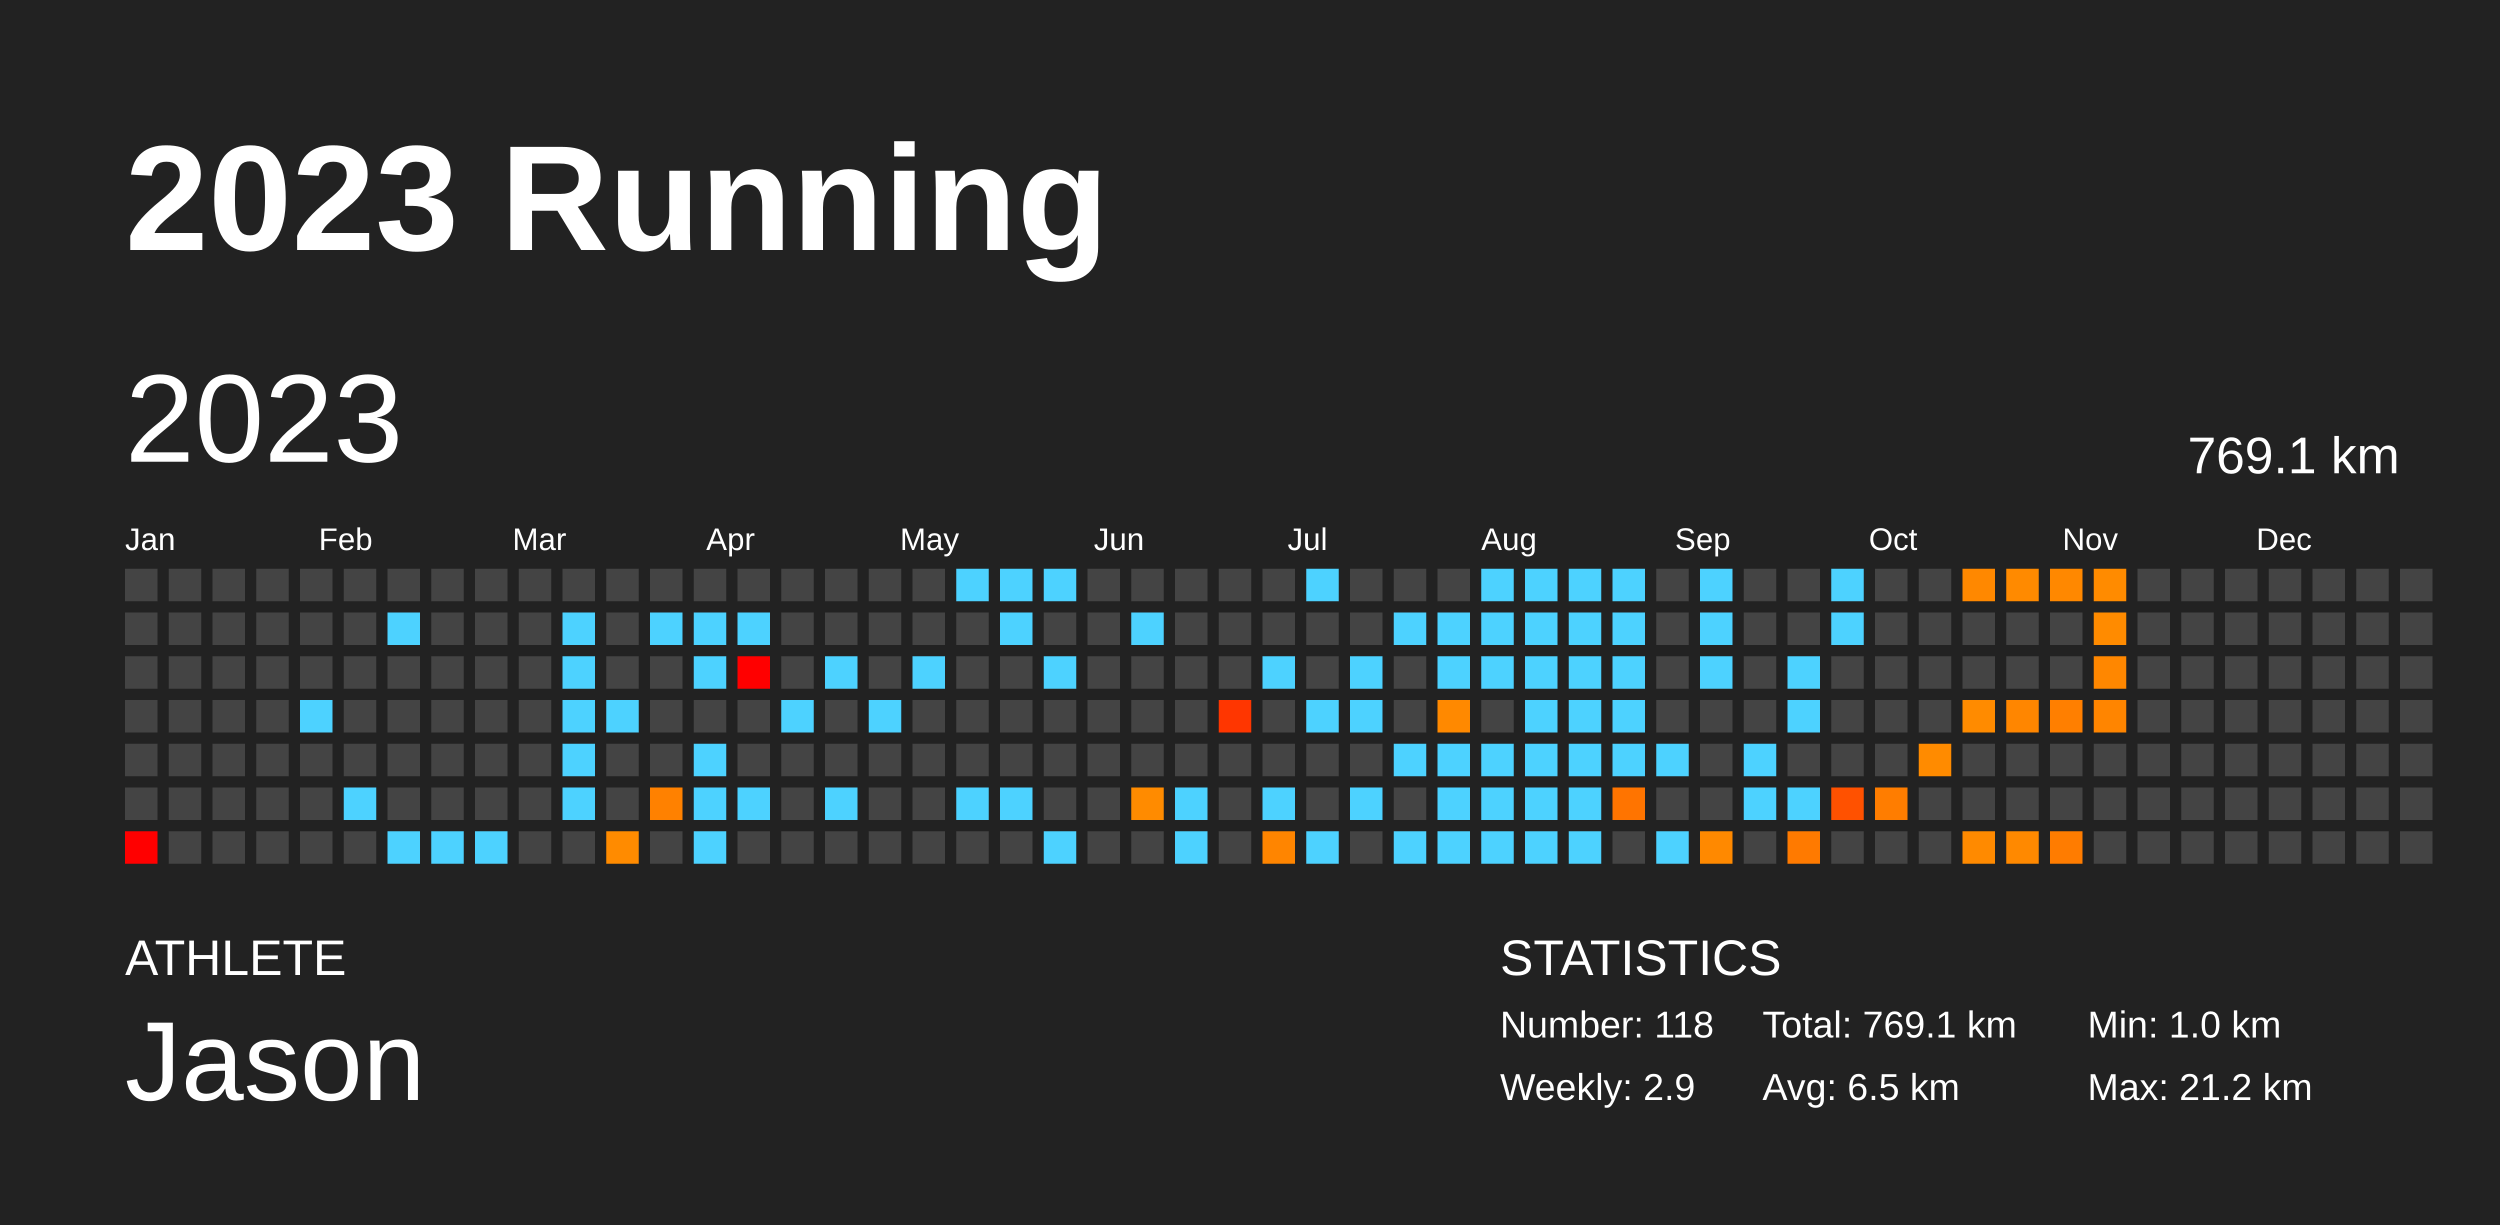
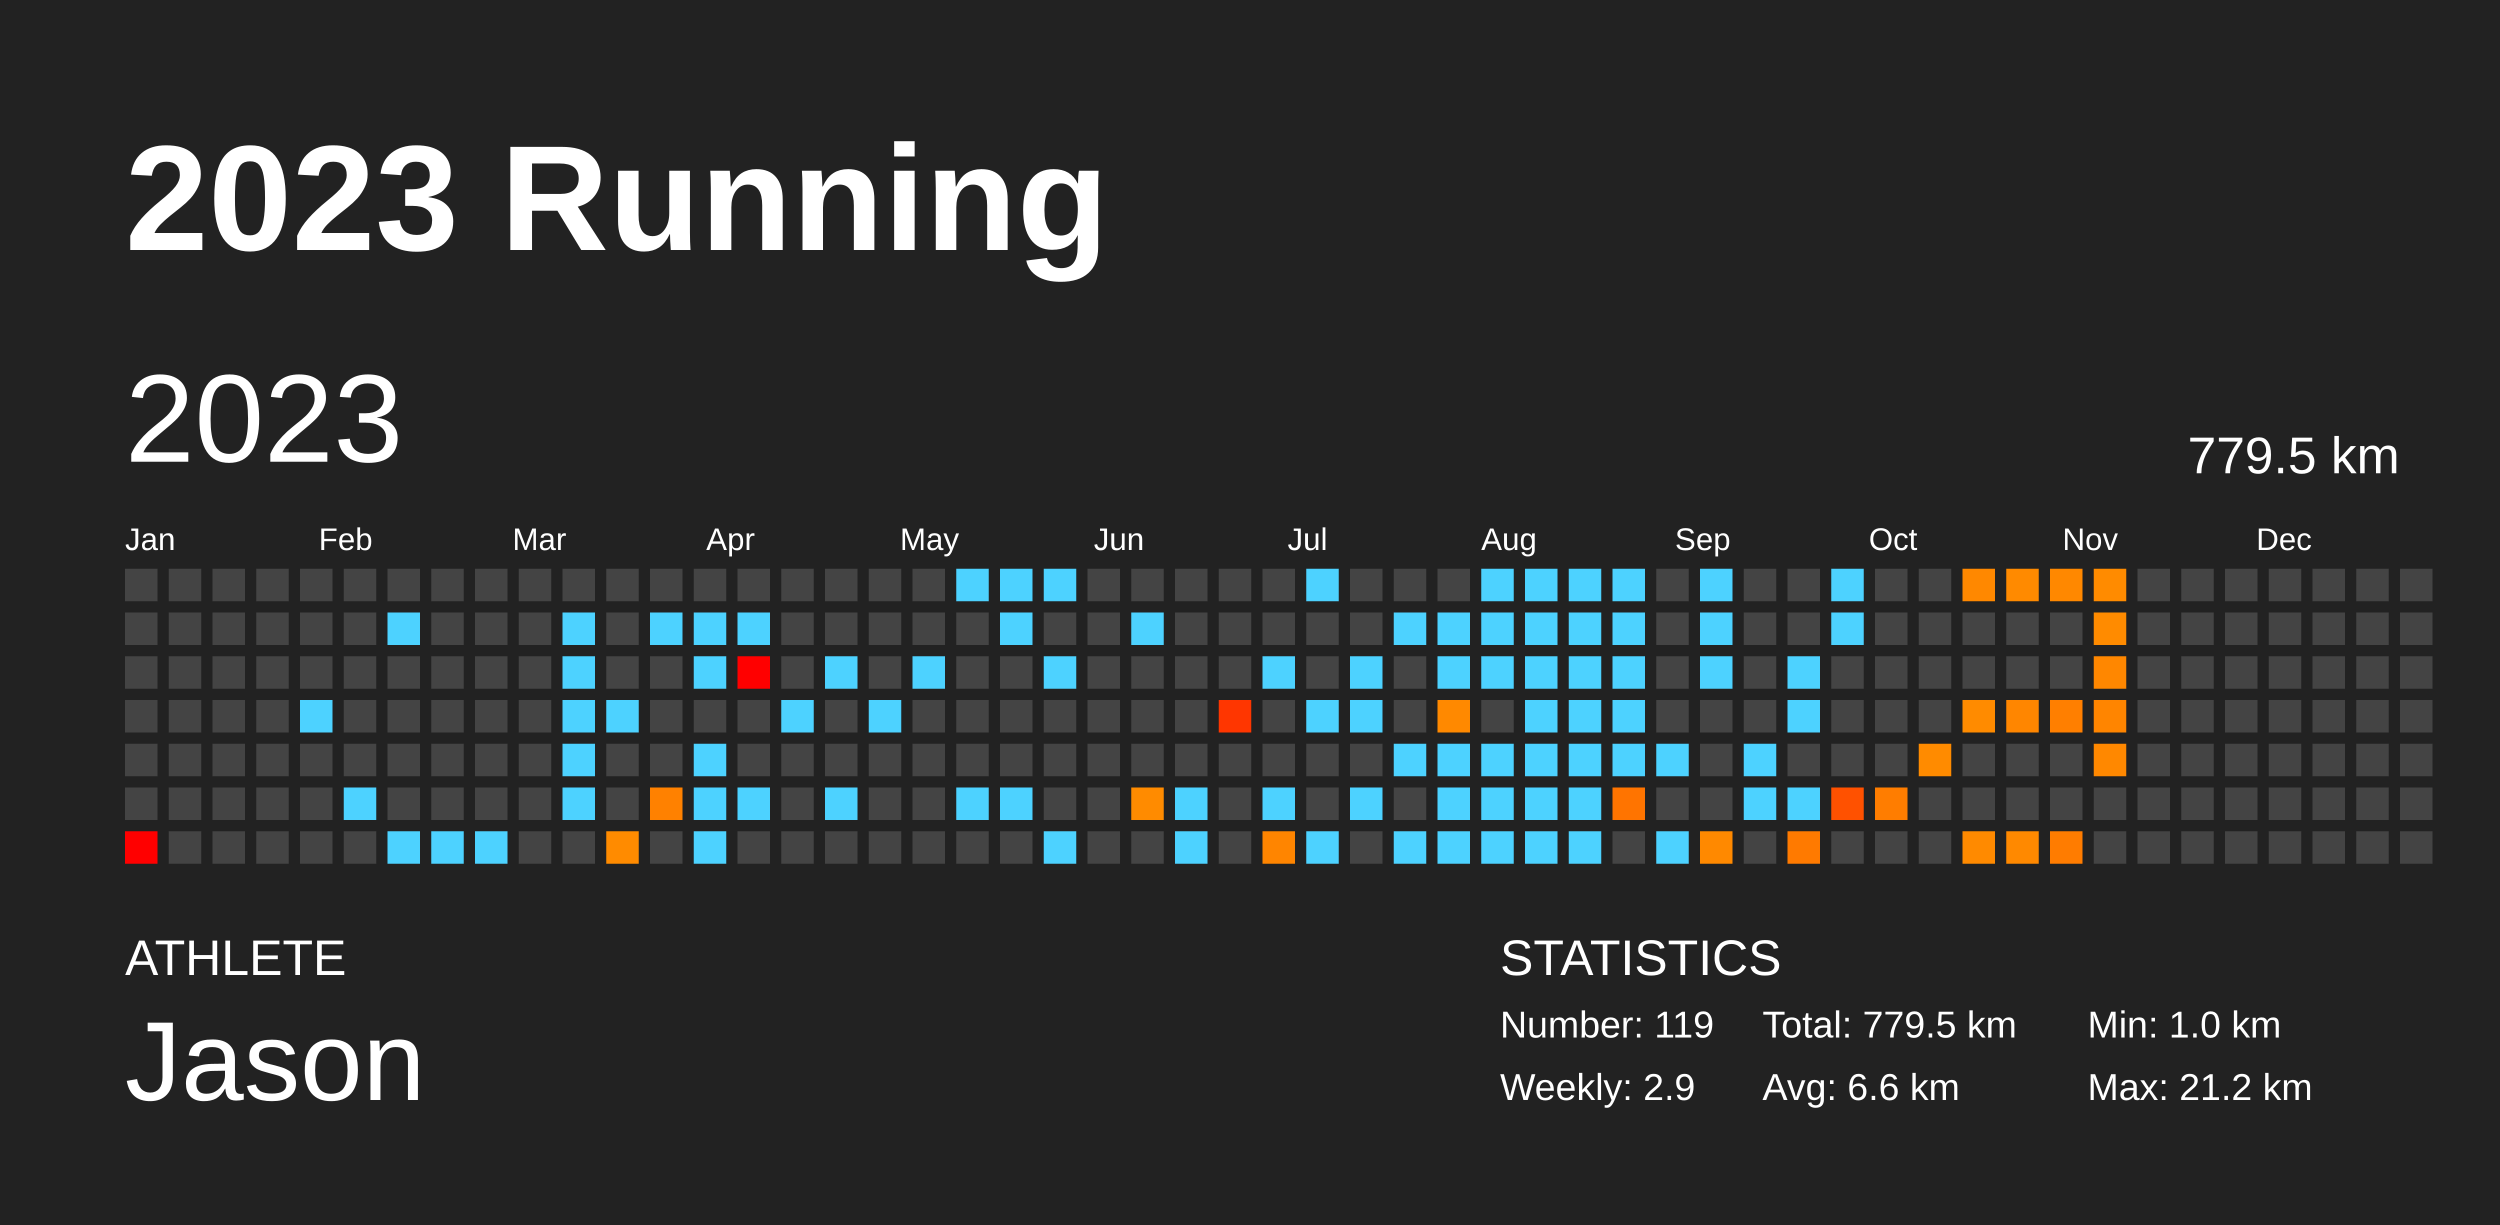
<svg xmlns="http://www.w3.org/2000/svg" baseProfile="full" height="98mm" version="1.1" viewBox="0,0,200,98" width="200mm">
  <defs />
  <rect fill="#222222" height="98" width="200" x="0" y="0" />
  <text fill="#FFFFFF" style="font-size:12px; font-family:Arial; font-weight:bold;" x="10" y="20">2023 Running</text>
  <text fill="#FFFFFF" style="font-size:4px; font-family:Arial" x="10" y="78">ATHLETE</text>
  <text fill="#FFFFFF" style="font-size:9px; font-family:Arial" x="10" y="88">Jason</text>
  <text fill="#FFFFFF" style="font-size:4px; font-family:Arial" x="120" y="78">STATISTICS</text>
-   <text fill="#FFFFFF" style="font-size:3px; font-family:Arial" x="120" y="83">Number: 118</text>
+   <text fill="#FFFFFF" style="font-size:3px; font-family:Arial" x="120" y="83">Number: 119</text>
  <text fill="#FFFFFF" style="font-size:3px; font-family:Arial" x="120" y="88">Weekly: 2.9</text>
-   <text fill="#FFFFFF" style="font-size:3px; font-family:Arial" x="141" y="83">Total: 769.1 km</text>
-   <text fill="#FFFFFF" style="font-size:3px; font-family:Arial" x="141" y="88">Avg: 6.5 km</text>
+   <text fill="#FFFFFF" style="font-size:3px; font-family:Arial" x="141" y="83">Total: 779.5 km</text>
+   <text fill="#FFFFFF" style="font-size:3px; font-family:Arial" x="141" y="88">Avg: 6.6 km</text>
  <text fill="#FFFFFF" style="font-size:3px; font-family:Arial" x="167" y="83">Min: 1.0 km</text>
  <text fill="#FFFFFF" style="font-size:3px; font-family:Arial" x="167" y="88">Max: 21.2 km</text>
  <text dominant-baseline="hanging" fill="#FFFFFF" style="font-size:10.0px; font-family:Arial;" x="10" y="30">2023</text>
-   <text dominant-baseline="hanging" fill="#FFFFFF" style="font-size:4.125px; font-family:Arial;" x="175" y="35">769.1 km</text>
+   <text dominant-baseline="hanging" fill="#FFFFFF" style="font-size:4.125px; font-family:Arial;" x="175" y="35">779.5 km</text>
  <text fill="#FFFFFF" style="font-size:2.5px; font-family:Arial" x="10.0" y="44">Jan</text>
  <text fill="#FFFFFF" style="font-size:2.5px; font-family:Arial" x="25.5" y="44">Feb</text>
  <text fill="#FFFFFF" style="font-size:2.5px; font-family:Arial" x="41.0" y="44">Mar</text>
  <text fill="#FFFFFF" style="font-size:2.5px; font-family:Arial" x="56.5" y="44">Apr</text>
  <text fill="#FFFFFF" style="font-size:2.5px; font-family:Arial" x="72.0" y="44">May</text>
  <text fill="#FFFFFF" style="font-size:2.5px; font-family:Arial" x="87.5" y="44">Jun</text>
  <text fill="#FFFFFF" style="font-size:2.5px; font-family:Arial" x="103.0" y="44">Jul</text>
  <text fill="#FFFFFF" style="font-size:2.5px; font-family:Arial" x="118.5" y="44">Aug</text>
  <text fill="#FFFFFF" style="font-size:2.5px; font-family:Arial" x="134.0" y="44">Sep</text>
  <text fill="#FFFFFF" style="font-size:2.5px; font-family:Arial" x="149.5" y="44">Oct</text>
  <text fill="#FFFFFF" style="font-size:2.5px; font-family:Arial" x="165.0" y="44">Nov</text>
  <text fill="#FFFFFF" style="font-size:2.5px; font-family:Arial" x="180.5" y="44">Dec</text>
  <rect fill="#444444" height="2.6" width="2.6" x="10.0" y="45.5" />
  <rect fill="#444444" height="2.6" width="2.6" x="10.0" y="49.0" />
  <rect fill="#444444" height="2.6" width="2.6" x="10.0" y="52.5" />
  <rect fill="#444444" height="2.6" width="2.6" x="10.0" y="56.0" />
  <rect fill="#444444" height="2.6" width="2.6" x="10.0" y="59.5" />
  <rect fill="#444444" height="2.6" width="2.6" x="10.0" y="63.0" />
  <rect fill="red" height="2.6" width="2.6" x="10.0" y="66.5" />
  <rect fill="#444444" height="2.6" width="2.6" x="13.5" y="45.5" />
  <rect fill="#444444" height="2.6" width="2.6" x="13.5" y="49.0" />
  <rect fill="#444444" height="2.6" width="2.6" x="13.5" y="52.5" />
  <rect fill="#444444" height="2.6" width="2.6" x="13.5" y="56.0" />
  <rect fill="#444444" height="2.6" width="2.6" x="13.5" y="59.5" />
  <rect fill="#444444" height="2.6" width="2.6" x="13.5" y="63.0" />
  <rect fill="#444444" height="2.6" width="2.6" x="13.5" y="66.5" />
  <rect fill="#444444" height="2.6" width="2.6" x="17.0" y="45.5" />
  <rect fill="#444444" height="2.6" width="2.6" x="17.0" y="49.0" />
  <rect fill="#444444" height="2.6" width="2.6" x="17.0" y="52.5" />
  <rect fill="#444444" height="2.6" width="2.6" x="17.0" y="56.0" />
  <rect fill="#444444" height="2.6" width="2.6" x="17.0" y="59.5" />
  <rect fill="#444444" height="2.6" width="2.6" x="17.0" y="63.0" />
  <rect fill="#444444" height="2.6" width="2.6" x="17.0" y="66.5" />
  <rect fill="#444444" height="2.6" width="2.6" x="20.5" y="45.5" />
  <rect fill="#444444" height="2.6" width="2.6" x="20.5" y="49.0" />
  <rect fill="#444444" height="2.6" width="2.6" x="20.5" y="52.5" />
  <rect fill="#444444" height="2.6" width="2.6" x="20.5" y="56.0" />
  <rect fill="#444444" height="2.6" width="2.6" x="20.5" y="59.5" />
  <rect fill="#444444" height="2.6" width="2.6" x="20.5" y="63.0" />
  <rect fill="#444444" height="2.6" width="2.6" x="20.5" y="66.5" />
  <rect fill="#444444" height="2.6" width="2.6" x="24.0" y="45.5" />
  <rect fill="#444444" height="2.6" width="2.6" x="24.0" y="49.0" />
  <rect fill="#444444" height="2.6" width="2.6" x="24.0" y="52.5" />
  <rect fill="#4dd2ff" height="2.6" width="2.6" x="24.0" y="56.0" />
  <rect fill="#444444" height="2.6" width="2.6" x="24.0" y="59.5" />
  <rect fill="#444444" height="2.6" width="2.6" x="24.0" y="63.0" />
  <rect fill="#444444" height="2.6" width="2.6" x="24.0" y="66.5" />
  <rect fill="#444444" height="2.6" width="2.6" x="27.5" y="45.5" />
  <rect fill="#444444" height="2.6" width="2.6" x="27.5" y="49.0" />
  <rect fill="#444444" height="2.6" width="2.6" x="27.5" y="52.5" />
  <rect fill="#444444" height="2.6" width="2.6" x="27.5" y="56.0" />
  <rect fill="#444444" height="2.6" width="2.6" x="27.5" y="59.5" />
  <rect fill="#4dd2ff" height="2.6" width="2.6" x="27.5" y="63.0" />
  <rect fill="#444444" height="2.6" width="2.6" x="27.5" y="66.5" />
  <rect fill="#444444" height="2.6" width="2.6" x="31.0" y="45.5" />
  <rect fill="#4dd2ff" height="2.6" width="2.6" x="31.0" y="49.0" />
  <rect fill="#444444" height="2.6" width="2.6" x="31.0" y="52.5" />
  <rect fill="#444444" height="2.6" width="2.6" x="31.0" y="56.0" />
  <rect fill="#444444" height="2.6" width="2.6" x="31.0" y="59.5" />
  <rect fill="#444444" height="2.6" width="2.6" x="31.0" y="63.0" />
  <rect fill="#4dd2ff" height="2.6" width="2.6" x="31.0" y="66.5" />
  <rect fill="#444444" height="2.6" width="2.6" x="34.5" y="45.5" />
  <rect fill="#444444" height="2.6" width="2.6" x="34.5" y="49.0" />
  <rect fill="#444444" height="2.6" width="2.6" x="34.5" y="52.5" />
  <rect fill="#444444" height="2.6" width="2.6" x="34.5" y="56.0" />
  <rect fill="#444444" height="2.6" width="2.6" x="34.5" y="59.5" />
  <rect fill="#444444" height="2.6" width="2.6" x="34.5" y="63.0" />
  <rect fill="#4dd2ff" height="2.6" width="2.6" x="34.5" y="66.5" />
  <rect fill="#444444" height="2.6" width="2.6" x="38.0" y="45.5" />
  <rect fill="#444444" height="2.6" width="2.6" x="38.0" y="49.0" />
  <rect fill="#444444" height="2.6" width="2.6" x="38.0" y="52.5" />
  <rect fill="#444444" height="2.6" width="2.6" x="38.0" y="56.0" />
  <rect fill="#444444" height="2.6" width="2.6" x="38.0" y="59.5" />
  <rect fill="#444444" height="2.6" width="2.6" x="38.0" y="63.0" />
  <rect fill="#4dd2ff" height="2.6" width="2.6" x="38.0" y="66.5" />
  <rect fill="#444444" height="2.6" width="2.6" x="41.5" y="45.5" />
  <rect fill="#444444" height="2.6" width="2.6" x="41.5" y="49.0" />
  <rect fill="#444444" height="2.6" width="2.6" x="41.5" y="52.5" />
  <rect fill="#444444" height="2.6" width="2.6" x="41.5" y="56.0" />
  <rect fill="#444444" height="2.6" width="2.6" x="41.5" y="59.5" />
  <rect fill="#444444" height="2.6" width="2.6" x="41.5" y="63.0" />
  <rect fill="#444444" height="2.6" width="2.6" x="41.5" y="66.5" />
  <rect fill="#444444" height="2.6" width="2.6" x="45.0" y="45.5" />
  <rect fill="#4dd2ff" height="2.6" width="2.6" x="45.0" y="49.0" />
  <rect fill="#4dd2ff" height="2.6" width="2.6" x="45.0" y="52.5" />
  <rect fill="#4dd2ff" height="2.6" width="2.6" x="45.0" y="56.0" />
  <rect fill="#4dd2ff" height="2.6" width="2.6" x="45.0" y="59.5" />
  <rect fill="#4dd2ff" height="2.6" width="2.6" x="45.0" y="63.0" />
  <rect fill="#444444" height="2.6" width="2.6" x="45.0" y="66.5" />
  <rect fill="#444444" height="2.6" width="2.6" x="48.5" y="45.5" />
  <rect fill="#444444" height="2.6" width="2.6" x="48.5" y="49.0" />
  <rect fill="#444444" height="2.6" width="2.6" x="48.5" y="52.5" />
  <rect fill="#4dd2ff" height="2.6" width="2.6" x="48.5" y="56.0" />
  <rect fill="#444444" height="2.6" width="2.6" x="48.5" y="59.5" />
  <rect fill="#444444" height="2.6" width="2.6" x="48.5" y="63.0" />
  <rect fill="#ff8b00" height="2.6" width="2.6" x="48.5" y="66.5" />
  <rect fill="#444444" height="2.6" width="2.6" x="52.0" y="45.5" />
  <rect fill="#4dd2ff" height="2.6" width="2.6" x="52.0" y="49.0" />
  <rect fill="#444444" height="2.6" width="2.6" x="52.0" y="52.5" />
  <rect fill="#444444" height="2.6" width="2.6" x="52.0" y="56.0" />
  <rect fill="#444444" height="2.6" width="2.6" x="52.0" y="59.5" />
  <rect fill="#ff8100" height="2.6" width="2.6" x="52.0" y="63.0" />
  <rect fill="#444444" height="2.6" width="2.6" x="52.0" y="66.5" />
  <rect fill="#444444" height="2.6" width="2.6" x="55.5" y="45.5" />
  <rect fill="#4dd2ff" height="2.6" width="2.6" x="55.5" y="49.0" />
  <rect fill="#4dd2ff" height="2.6" width="2.6" x="55.5" y="52.5" />
  <rect fill="#444444" height="2.6" width="2.6" x="55.5" y="56.0" />
  <rect fill="#4dd2ff" height="2.6" width="2.6" x="55.5" y="59.5" />
  <rect fill="#4dd2ff" height="2.6" width="2.6" x="55.5" y="63.0" />
  <rect fill="#4dd2ff" height="2.6" width="2.6" x="55.5" y="66.5" />
  <rect fill="#444444" height="2.6" width="2.6" x="59.0" y="45.5" />
  <rect fill="#4dd2ff" height="2.6" width="2.6" x="59.0" y="49.0" />
  <rect fill="red" height="2.6" width="2.6" x="59.0" y="52.5" />
  <rect fill="#444444" height="2.6" width="2.6" x="59.0" y="56.0" />
  <rect fill="#444444" height="2.6" width="2.6" x="59.0" y="59.5" />
  <rect fill="#4dd2ff" height="2.6" width="2.6" x="59.0" y="63.0" />
  <rect fill="#444444" height="2.6" width="2.6" x="59.0" y="66.5" />
  <rect fill="#444444" height="2.6" width="2.6" x="62.5" y="45.5" />
  <rect fill="#444444" height="2.6" width="2.6" x="62.5" y="49.0" />
  <rect fill="#444444" height="2.6" width="2.6" x="62.5" y="52.5" />
  <rect fill="#4dd2ff" height="2.6" width="2.6" x="62.5" y="56.0" />
  <rect fill="#444444" height="2.6" width="2.6" x="62.5" y="59.5" />
  <rect fill="#444444" height="2.6" width="2.6" x="62.5" y="63.0" />
  <rect fill="#444444" height="2.6" width="2.6" x="62.5" y="66.5" />
  <rect fill="#444444" height="2.6" width="2.6" x="66.0" y="45.5" />
  <rect fill="#444444" height="2.6" width="2.6" x="66.0" y="49.0" />
  <rect fill="#4dd2ff" height="2.6" width="2.6" x="66.0" y="52.5" />
  <rect fill="#444444" height="2.6" width="2.6" x="66.0" y="56.0" />
  <rect fill="#444444" height="2.6" width="2.6" x="66.0" y="59.5" />
  <rect fill="#4dd2ff" height="2.6" width="2.6" x="66.0" y="63.0" />
  <rect fill="#444444" height="2.6" width="2.6" x="66.0" y="66.5" />
  <rect fill="#444444" height="2.6" width="2.6" x="69.5" y="45.5" />
  <rect fill="#444444" height="2.6" width="2.6" x="69.5" y="49.0" />
  <rect fill="#444444" height="2.6" width="2.6" x="69.5" y="52.5" />
  <rect fill="#4dd2ff" height="2.6" width="2.6" x="69.5" y="56.0" />
  <rect fill="#444444" height="2.6" width="2.6" x="69.5" y="59.5" />
  <rect fill="#444444" height="2.6" width="2.6" x="69.5" y="63.0" />
  <rect fill="#444444" height="2.6" width="2.6" x="69.5" y="66.5" />
  <rect fill="#444444" height="2.6" width="2.6" x="73.0" y="45.5" />
  <rect fill="#444444" height="2.6" width="2.6" x="73.0" y="49.0" />
  <rect fill="#4dd2ff" height="2.6" width="2.6" x="73.0" y="52.5" />
  <rect fill="#444444" height="2.6" width="2.6" x="73.0" y="56.0" />
  <rect fill="#444444" height="2.6" width="2.6" x="73.0" y="59.5" />
  <rect fill="#444444" height="2.6" width="2.6" x="73.0" y="63.0" />
  <rect fill="#444444" height="2.6" width="2.6" x="73.0" y="66.5" />
  <rect fill="#4dd2ff" height="2.6" width="2.6" x="76.5" y="45.5" />
  <rect fill="#444444" height="2.6" width="2.6" x="76.5" y="49.0" />
  <rect fill="#444444" height="2.6" width="2.6" x="76.5" y="52.5" />
  <rect fill="#444444" height="2.6" width="2.6" x="76.5" y="56.0" />
  <rect fill="#444444" height="2.6" width="2.6" x="76.5" y="59.5" />
  <rect fill="#4dd2ff" height="2.6" width="2.6" x="76.5" y="63.0" />
  <rect fill="#444444" height="2.6" width="2.6" x="76.5" y="66.5" />
  <rect fill="#4dd2ff" height="2.6" width="2.6" x="80.0" y="45.5" />
  <rect fill="#4dd2ff" height="2.6" width="2.6" x="80.0" y="49.0" />
  <rect fill="#444444" height="2.6" width="2.6" x="80.0" y="52.5" />
  <rect fill="#444444" height="2.6" width="2.6" x="80.0" y="56.0" />
  <rect fill="#444444" height="2.6" width="2.6" x="80.0" y="59.5" />
  <rect fill="#4dd2ff" height="2.6" width="2.6" x="80.0" y="63.0" />
  <rect fill="#444444" height="2.6" width="2.6" x="80.0" y="66.5" />
  <rect fill="#4dd2ff" height="2.6" width="2.6" x="83.5" y="45.5" />
  <rect fill="#444444" height="2.6" width="2.6" x="83.5" y="49.0" />
  <rect fill="#4dd2ff" height="2.6" width="2.6" x="83.5" y="52.5" />
  <rect fill="#444444" height="2.6" width="2.6" x="83.5" y="56.0" />
  <rect fill="#444444" height="2.6" width="2.6" x="83.5" y="59.5" />
  <rect fill="#444444" height="2.6" width="2.6" x="83.5" y="63.0" />
  <rect fill="#4dd2ff" height="2.6" width="2.6" x="83.5" y="66.5" />
  <rect fill="#444444" height="2.6" width="2.6" x="87.0" y="45.5" />
  <rect fill="#444444" height="2.6" width="2.6" x="87.0" y="49.0" />
  <rect fill="#444444" height="2.6" width="2.6" x="87.0" y="52.5" />
  <rect fill="#444444" height="2.6" width="2.6" x="87.0" y="56.0" />
  <rect fill="#444444" height="2.6" width="2.6" x="87.0" y="59.5" />
  <rect fill="#444444" height="2.6" width="2.6" x="87.0" y="63.0" />
  <rect fill="#444444" height="2.6" width="2.6" x="87.0" y="66.5" />
  <rect fill="#444444" height="2.6" width="2.6" x="90.5" y="45.5" />
  <rect fill="#4dd2ff" height="2.6" width="2.6" x="90.5" y="49.0" />
  <rect fill="#444444" height="2.6" width="2.6" x="90.5" y="52.5" />
  <rect fill="#444444" height="2.6" width="2.6" x="90.5" y="56.0" />
  <rect fill="#444444" height="2.6" width="2.6" x="90.5" y="59.5" />
  <rect fill="#ff8b00" height="2.6" width="2.6" x="90.5" y="63.0" />
  <rect fill="#444444" height="2.6" width="2.6" x="90.5" y="66.5" />
  <rect fill="#444444" height="2.6" width="2.6" x="94.0" y="45.5" />
  <rect fill="#444444" height="2.6" width="2.6" x="94.0" y="49.0" />
  <rect fill="#444444" height="2.6" width="2.6" x="94.0" y="52.5" />
  <rect fill="#444444" height="2.6" width="2.6" x="94.0" y="56.0" />
  <rect fill="#444444" height="2.6" width="2.6" x="94.0" y="59.5" />
  <rect fill="#4dd2ff" height="2.6" width="2.6" x="94.0" y="63.0" />
  <rect fill="#4dd2ff" height="2.6" width="2.6" x="94.0" y="66.5" />
  <rect fill="#444444" height="2.6" width="2.6" x="97.5" y="45.5" />
  <rect fill="#444444" height="2.6" width="2.6" x="97.5" y="49.0" />
  <rect fill="#444444" height="2.6" width="2.6" x="97.5" y="52.5" />
  <rect fill="#ff3600" height="2.6" width="2.6" x="97.5" y="56.0" />
  <rect fill="#444444" height="2.6" width="2.6" x="97.5" y="59.5" />
  <rect fill="#444444" height="2.6" width="2.6" x="97.5" y="63.0" />
  <rect fill="#444444" height="2.6" width="2.6" x="97.5" y="66.5" />
  <rect fill="#444444" height="2.6" width="2.6" x="101.0" y="45.5" />
  <rect fill="#444444" height="2.6" width="2.6" x="101.0" y="49.0" />
  <rect fill="#4dd2ff" height="2.6" width="2.6" x="101.0" y="52.5" />
  <rect fill="#444444" height="2.6" width="2.6" x="101.0" y="56.0" />
  <rect fill="#444444" height="2.6" width="2.6" x="101.0" y="59.5" />
  <rect fill="#4dd2ff" height="2.6" width="2.6" x="101.0" y="63.0" />
  <rect fill="#ff8500" height="2.6" width="2.6" x="101.0" y="66.5" />
  <rect fill="#4dd2ff" height="2.6" width="2.6" x="104.5" y="45.5" />
  <rect fill="#444444" height="2.6" width="2.6" x="104.5" y="49.0" />
  <rect fill="#444444" height="2.6" width="2.6" x="104.5" y="52.5" />
  <rect fill="#4dd2ff" height="2.6" width="2.6" x="104.5" y="56.0" />
  <rect fill="#444444" height="2.6" width="2.6" x="104.5" y="59.5" />
  <rect fill="#444444" height="2.6" width="2.6" x="104.5" y="63.0" />
  <rect fill="#4dd2ff" height="2.6" width="2.6" x="104.5" y="66.5" />
  <rect fill="#444444" height="2.6" width="2.6" x="108.0" y="45.5" />
  <rect fill="#444444" height="2.6" width="2.6" x="108.0" y="49.0" />
  <rect fill="#4dd2ff" height="2.6" width="2.6" x="108.0" y="52.5" />
  <rect fill="#4dd2ff" height="2.6" width="2.6" x="108.0" y="56.0" />
  <rect fill="#444444" height="2.6" width="2.6" x="108.0" y="59.5" />
  <rect fill="#4dd2ff" height="2.6" width="2.6" x="108.0" y="63.0" />
  <rect fill="#444444" height="2.6" width="2.6" x="108.0" y="66.5" />
  <rect fill="#444444" height="2.6" width="2.6" x="111.5" y="45.5" />
  <rect fill="#4dd2ff" height="2.6" width="2.6" x="111.5" y="49.0" />
  <rect fill="#444444" height="2.6" width="2.6" x="111.5" y="52.5" />
  <rect fill="#444444" height="2.6" width="2.6" x="111.5" y="56.0" />
  <rect fill="#4dd2ff" height="2.6" width="2.6" x="111.5" y="59.5" />
  <rect fill="#444444" height="2.6" width="2.6" x="111.5" y="63.0" />
  <rect fill="#4dd2ff" height="2.6" width="2.6" x="111.5" y="66.5" />
  <rect fill="#444444" height="2.6" width="2.6" x="115.0" y="45.5" />
  <rect fill="#4dd2ff" height="2.6" width="2.6" x="115.0" y="49.0" />
  <rect fill="#4dd2ff" height="2.6" width="2.6" x="115.0" y="52.5" />
  <rect fill="#ff8900" height="2.6" width="2.6" x="115.0" y="56.0" />
  <rect fill="#4dd2ff" height="2.6" width="2.6" x="115.0" y="59.5" />
  <rect fill="#4dd2ff" height="2.6" width="2.6" x="115.0" y="63.0" />
  <rect fill="#4dd2ff" height="2.6" width="2.6" x="115.0" y="66.5" />
  <rect fill="#4dd2ff" height="2.6" width="2.6" x="118.5" y="45.5" />
  <rect fill="#4dd2ff" height="2.6" width="2.6" x="118.5" y="49.0" />
  <rect fill="#4dd2ff" height="2.6" width="2.6" x="118.5" y="52.5" />
  <rect fill="#444444" height="2.6" width="2.6" x="118.5" y="56.0" />
  <rect fill="#4dd2ff" height="2.6" width="2.6" x="118.5" y="59.5" />
  <rect fill="#4dd2ff" height="2.6" width="2.6" x="118.5" y="63.0" />
  <rect fill="#4dd2ff" height="2.6" width="2.6" x="118.5" y="66.5" />
  <rect fill="#4dd2ff" height="2.6" width="2.6" x="122.0" y="45.5" />
  <rect fill="#4dd2ff" height="2.6" width="2.6" x="122.0" y="49.0" />
  <rect fill="#4dd2ff" height="2.6" width="2.6" x="122.0" y="52.5" />
  <rect fill="#4dd2ff" height="2.6" width="2.6" x="122.0" y="56.0" />
  <rect fill="#4dd2ff" height="2.6" width="2.6" x="122.0" y="59.5" />
  <rect fill="#4dd2ff" height="2.6" width="2.6" x="122.0" y="63.0" />
  <rect fill="#4dd2ff" height="2.6" width="2.6" x="122.0" y="66.5" />
  <rect fill="#4dd2ff" height="2.6" width="2.6" x="125.5" y="45.5" />
  <rect fill="#4dd2ff" height="2.6" width="2.6" x="125.5" y="49.0" />
  <rect fill="#4dd2ff" height="2.6" width="2.6" x="125.5" y="52.5" />
  <rect fill="#4dd2ff" height="2.6" width="2.6" x="125.5" y="56.0" />
  <rect fill="#4dd2ff" height="2.6" width="2.6" x="125.5" y="59.5" />
  <rect fill="#4dd2ff" height="2.6" width="2.6" x="125.5" y="63.0" />
  <rect fill="#4dd2ff" height="2.6" width="2.6" x="125.5" y="66.5" />
  <rect fill="#4dd2ff" height="2.6" width="2.6" x="129.0" y="45.5" />
  <rect fill="#4dd2ff" height="2.6" width="2.6" x="129.0" y="49.0" />
  <rect fill="#4dd2ff" height="2.6" width="2.6" x="129.0" y="52.5" />
  <rect fill="#4dd2ff" height="2.6" width="2.6" x="129.0" y="56.0" />
  <rect fill="#4dd2ff" height="2.6" width="2.6" x="129.0" y="59.5" />
  <rect fill="#ff7400" height="2.6" width="2.6" x="129.0" y="63.0" />
  <rect fill="#444444" height="2.6" width="2.6" x="129.0" y="66.5" />
  <rect fill="#444444" height="2.6" width="2.6" x="132.5" y="45.5" />
  <rect fill="#444444" height="2.6" width="2.6" x="132.5" y="49.0" />
  <rect fill="#444444" height="2.6" width="2.6" x="132.5" y="52.5" />
  <rect fill="#444444" height="2.6" width="2.6" x="132.5" y="56.0" />
  <rect fill="#4dd2ff" height="2.6" width="2.6" x="132.5" y="59.5" />
  <rect fill="#444444" height="2.6" width="2.6" x="132.5" y="63.0" />
  <rect fill="#4dd2ff" height="2.6" width="2.6" x="132.5" y="66.5" />
  <rect fill="#4dd2ff" height="2.6" width="2.6" x="136.0" y="45.5" />
  <rect fill="#4dd2ff" height="2.6" width="2.6" x="136.0" y="49.0" />
  <rect fill="#4dd2ff" height="2.6" width="2.6" x="136.0" y="52.5" />
  <rect fill="#444444" height="2.6" width="2.6" x="136.0" y="56.0" />
  <rect fill="#444444" height="2.6" width="2.6" x="136.0" y="59.5" />
  <rect fill="#444444" height="2.6" width="2.6" x="136.0" y="63.0" />
  <rect fill="#ff8900" height="2.6" width="2.6" x="136.0" y="66.5" />
  <rect fill="#444444" height="2.6" width="2.6" x="139.5" y="45.5" />
  <rect fill="#444444" height="2.6" width="2.6" x="139.5" y="49.0" />
  <rect fill="#444444" height="2.6" width="2.6" x="139.5" y="52.5" />
  <rect fill="#444444" height="2.6" width="2.6" x="139.5" y="56.0" />
  <rect fill="#4dd2ff" height="2.6" width="2.6" x="139.5" y="59.5" />
  <rect fill="#4dd2ff" height="2.6" width="2.6" x="139.5" y="63.0" />
  <rect fill="#444444" height="2.6" width="2.6" x="139.5" y="66.5" />
  <rect fill="#444444" height="2.6" width="2.6" x="143.0" y="45.5" />
  <rect fill="#444444" height="2.6" width="2.6" x="143.0" y="49.0" />
  <rect fill="#4dd2ff" height="2.6" width="2.6" x="143.0" y="52.5" />
  <rect fill="#4dd2ff" height="2.6" width="2.6" x="143.0" y="56.0" />
  <rect fill="#444444" height="2.6" width="2.6" x="143.0" y="59.5" />
  <rect fill="#4dd2ff" height="2.6" width="2.6" x="143.0" y="63.0" />
  <rect fill="#ff7a00" height="2.6" width="2.6" x="143.0" y="66.5" />
  <rect fill="#4dd2ff" height="2.6" width="2.6" x="146.5" y="45.5" />
  <rect fill="#4dd2ff" height="2.6" width="2.6" x="146.5" y="49.0" />
  <rect fill="#444444" height="2.6" width="2.6" x="146.5" y="52.5" />
  <rect fill="#444444" height="2.6" width="2.6" x="146.5" y="56.0" />
  <rect fill="#444444" height="2.6" width="2.6" x="146.5" y="59.5" />
  <rect fill="#ff5100" height="2.6" width="2.6" x="146.5" y="63.0" />
  <rect fill="#444444" height="2.6" width="2.6" x="146.5" y="66.5" />
  <rect fill="#444444" height="2.6" width="2.6" x="150.0" y="45.5" />
  <rect fill="#444444" height="2.6" width="2.6" x="150.0" y="49.0" />
  <rect fill="#444444" height="2.6" width="2.6" x="150.0" y="52.5" />
  <rect fill="#444444" height="2.6" width="2.6" x="150.0" y="56.0" />
  <rect fill="#444444" height="2.6" width="2.6" x="150.0" y="59.5" />
  <rect fill="#ff7d00" height="2.6" width="2.6" x="150.0" y="63.0" />
  <rect fill="#444444" height="2.6" width="2.6" x="150.0" y="66.5" />
  <rect fill="#444444" height="2.6" width="2.6" x="153.5" y="45.5" />
  <rect fill="#444444" height="2.6" width="2.6" x="153.5" y="49.0" />
  <rect fill="#444444" height="2.6" width="2.6" x="153.5" y="52.5" />
  <rect fill="#444444" height="2.6" width="2.6" x="153.5" y="56.0" />
  <rect fill="#ff8b00" height="2.6" width="2.6" x="153.5" y="59.5" />
  <rect fill="#444444" height="2.6" width="2.6" x="153.5" y="63.0" />
  <rect fill="#444444" height="2.6" width="2.6" x="153.5" y="66.5" />
  <rect fill="#ff8800" height="2.6" width="2.6" x="157.0" y="45.5" />
  <rect fill="#444444" height="2.6" width="2.6" x="157.0" y="49.0" />
  <rect fill="#444444" height="2.6" width="2.6" x="157.0" y="52.5" />
  <rect fill="#ff8b00" height="2.6" width="2.6" x="157.0" y="56.0" />
  <rect fill="#444444" height="2.6" width="2.6" x="157.0" y="59.5" />
  <rect fill="#444444" height="2.6" width="2.6" x="157.0" y="63.0" />
  <rect fill="#ff8a00" height="2.6" width="2.6" x="157.0" y="66.5" />
  <rect fill="#ff8a00" height="2.6" width="2.6" x="160.5" y="45.5" />
  <rect fill="#444444" height="2.6" width="2.6" x="160.5" y="49.0" />
  <rect fill="#444444" height="2.6" width="2.6" x="160.5" y="52.5" />
  <rect fill="#ff8600" height="2.6" width="2.6" x="160.5" y="56.0" />
  <rect fill="#444444" height="2.6" width="2.6" x="160.5" y="59.5" />
  <rect fill="#444444" height="2.6" width="2.6" x="160.5" y="63.0" />
  <rect fill="#ff8900" height="2.6" width="2.6" x="160.5" y="66.5" />
  <rect fill="#ff8800" height="2.6" width="2.6" x="164.0" y="45.5" />
  <rect fill="#444444" height="2.6" width="2.6" x="164.0" y="49.0" />
  <rect fill="#444444" height="2.6" width="2.6" x="164.0" y="52.5" />
  <rect fill="#ff7f00" height="2.6" width="2.6" x="164.0" y="56.0" />
  <rect fill="#444444" height="2.6" width="2.6" x="164.0" y="59.5" />
  <rect fill="#444444" height="2.6" width="2.6" x="164.0" y="63.0" />
  <rect fill="#ff7c00" height="2.6" width="2.6" x="164.0" y="66.5" />
  <rect fill="#ff8b00" height="2.6" width="2.6" x="167.5" y="45.5" />
  <rect fill="#ff8b00" height="2.6" width="2.6" x="167.5" y="49.0" />
  <rect fill="#ff8700" height="2.6" width="2.6" x="167.5" y="52.5" />
  <rect fill="#ff8500" height="2.6" width="2.6" x="167.5" y="56.0" />
-   <rect fill="#444444" height="2.6" width="2.6" x="167.5" y="59.5" />
+   <rect fill="#ff8800" height="2.6" width="2.6" x="167.5" y="59.5" />
  <rect fill="#444444" height="2.6" width="2.6" x="167.5" y="63.0" />
  <rect fill="#444444" height="2.6" width="2.6" x="167.5" y="66.5" />
  <rect fill="#444444" height="2.6" width="2.6" x="171.0" y="45.5" />
  <rect fill="#444444" height="2.6" width="2.6" x="171.0" y="49.0" />
  <rect fill="#444444" height="2.6" width="2.6" x="171.0" y="52.5" />
  <rect fill="#444444" height="2.6" width="2.6" x="171.0" y="56.0" />
  <rect fill="#444444" height="2.6" width="2.6" x="171.0" y="59.5" />
  <rect fill="#444444" height="2.6" width="2.6" x="171.0" y="63.0" />
  <rect fill="#444444" height="2.6" width="2.6" x="171.0" y="66.5" />
  <rect fill="#444444" height="2.6" width="2.6" x="174.5" y="45.5" />
  <rect fill="#444444" height="2.6" width="2.6" x="174.5" y="49.0" />
  <rect fill="#444444" height="2.6" width="2.6" x="174.5" y="52.5" />
  <rect fill="#444444" height="2.6" width="2.6" x="174.5" y="56.0" />
  <rect fill="#444444" height="2.6" width="2.6" x="174.5" y="59.5" />
  <rect fill="#444444" height="2.6" width="2.6" x="174.5" y="63.0" />
  <rect fill="#444444" height="2.6" width="2.6" x="174.5" y="66.5" />
  <rect fill="#444444" height="2.6" width="2.6" x="178.0" y="45.5" />
  <rect fill="#444444" height="2.6" width="2.6" x="178.0" y="49.0" />
  <rect fill="#444444" height="2.6" width="2.6" x="178.0" y="52.5" />
  <rect fill="#444444" height="2.6" width="2.6" x="178.0" y="56.0" />
  <rect fill="#444444" height="2.6" width="2.6" x="178.0" y="59.5" />
  <rect fill="#444444" height="2.6" width="2.6" x="178.0" y="63.0" />
  <rect fill="#444444" height="2.6" width="2.6" x="178.0" y="66.5" />
  <rect fill="#444444" height="2.6" width="2.6" x="181.5" y="45.5" />
  <rect fill="#444444" height="2.6" width="2.6" x="181.5" y="49.0" />
  <rect fill="#444444" height="2.6" width="2.6" x="181.5" y="52.5" />
  <rect fill="#444444" height="2.6" width="2.6" x="181.5" y="56.0" />
  <rect fill="#444444" height="2.6" width="2.6" x="181.5" y="59.5" />
  <rect fill="#444444" height="2.6" width="2.6" x="181.5" y="63.0" />
  <rect fill="#444444" height="2.6" width="2.6" x="181.5" y="66.5" />
  <rect fill="#444444" height="2.6" width="2.6" x="185.0" y="45.5" />
  <rect fill="#444444" height="2.6" width="2.6" x="185.0" y="49.0" />
  <rect fill="#444444" height="2.6" width="2.6" x="185.0" y="52.5" />
  <rect fill="#444444" height="2.6" width="2.6" x="185.0" y="56.0" />
  <rect fill="#444444" height="2.6" width="2.6" x="185.0" y="59.5" />
  <rect fill="#444444" height="2.6" width="2.6" x="185.0" y="63.0" />
  <rect fill="#444444" height="2.6" width="2.6" x="185.0" y="66.5" />
  <rect fill="#444444" height="2.6" width="2.6" x="188.5" y="45.5" />
  <rect fill="#444444" height="2.6" width="2.6" x="188.5" y="49.0" />
  <rect fill="#444444" height="2.6" width="2.6" x="188.5" y="52.5" />
  <rect fill="#444444" height="2.6" width="2.6" x="188.5" y="56.0" />
  <rect fill="#444444" height="2.6" width="2.6" x="188.5" y="59.5" />
  <rect fill="#444444" height="2.6" width="2.6" x="188.5" y="63.0" />
  <rect fill="#444444" height="2.6" width="2.6" x="188.5" y="66.5" />
  <rect fill="#444444" height="2.6" width="2.6" x="192.0" y="45.5" />
  <rect fill="#444444" height="2.6" width="2.6" x="192.0" y="49.0" />
  <rect fill="#444444" height="2.6" width="2.6" x="192.0" y="52.5" />
  <rect fill="#444444" height="2.6" width="2.6" x="192.0" y="56.0" />
  <rect fill="#444444" height="2.6" width="2.6" x="192.0" y="59.5" />
  <rect fill="#444444" height="2.6" width="2.6" x="192.0" y="63.0" />
  <rect fill="#444444" height="2.6" width="2.6" x="192.0" y="66.5" />
</svg>
